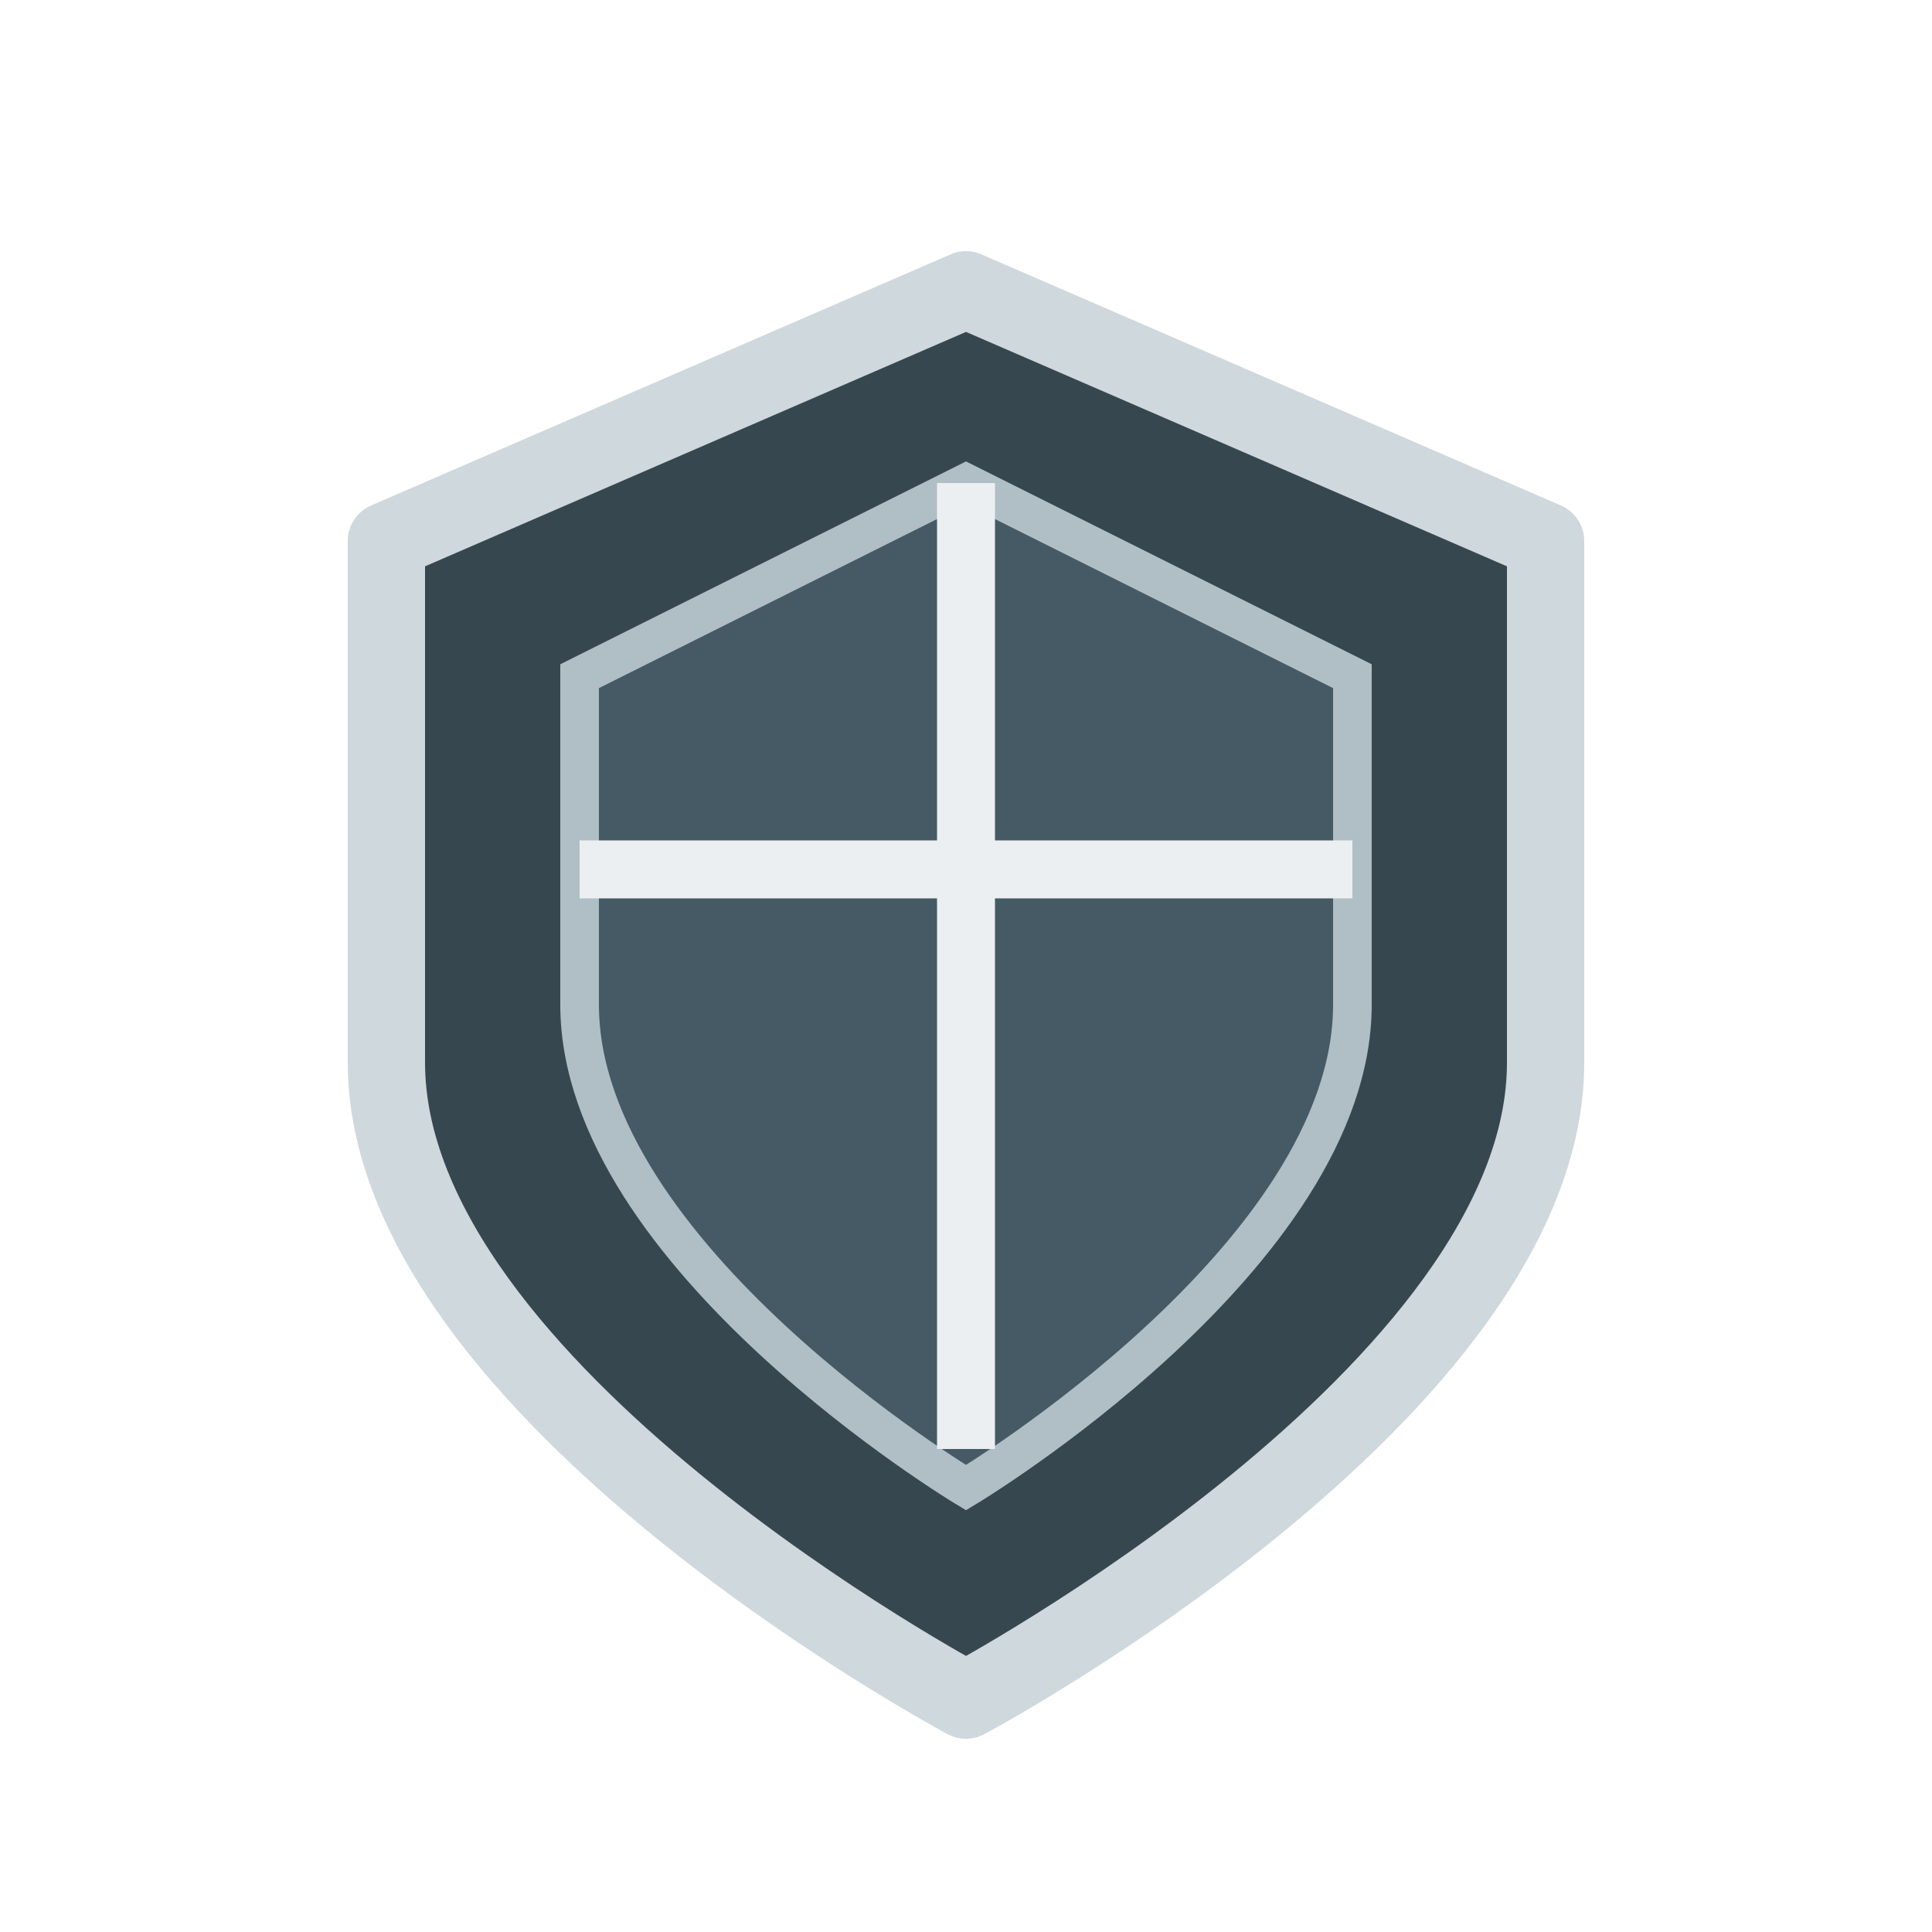
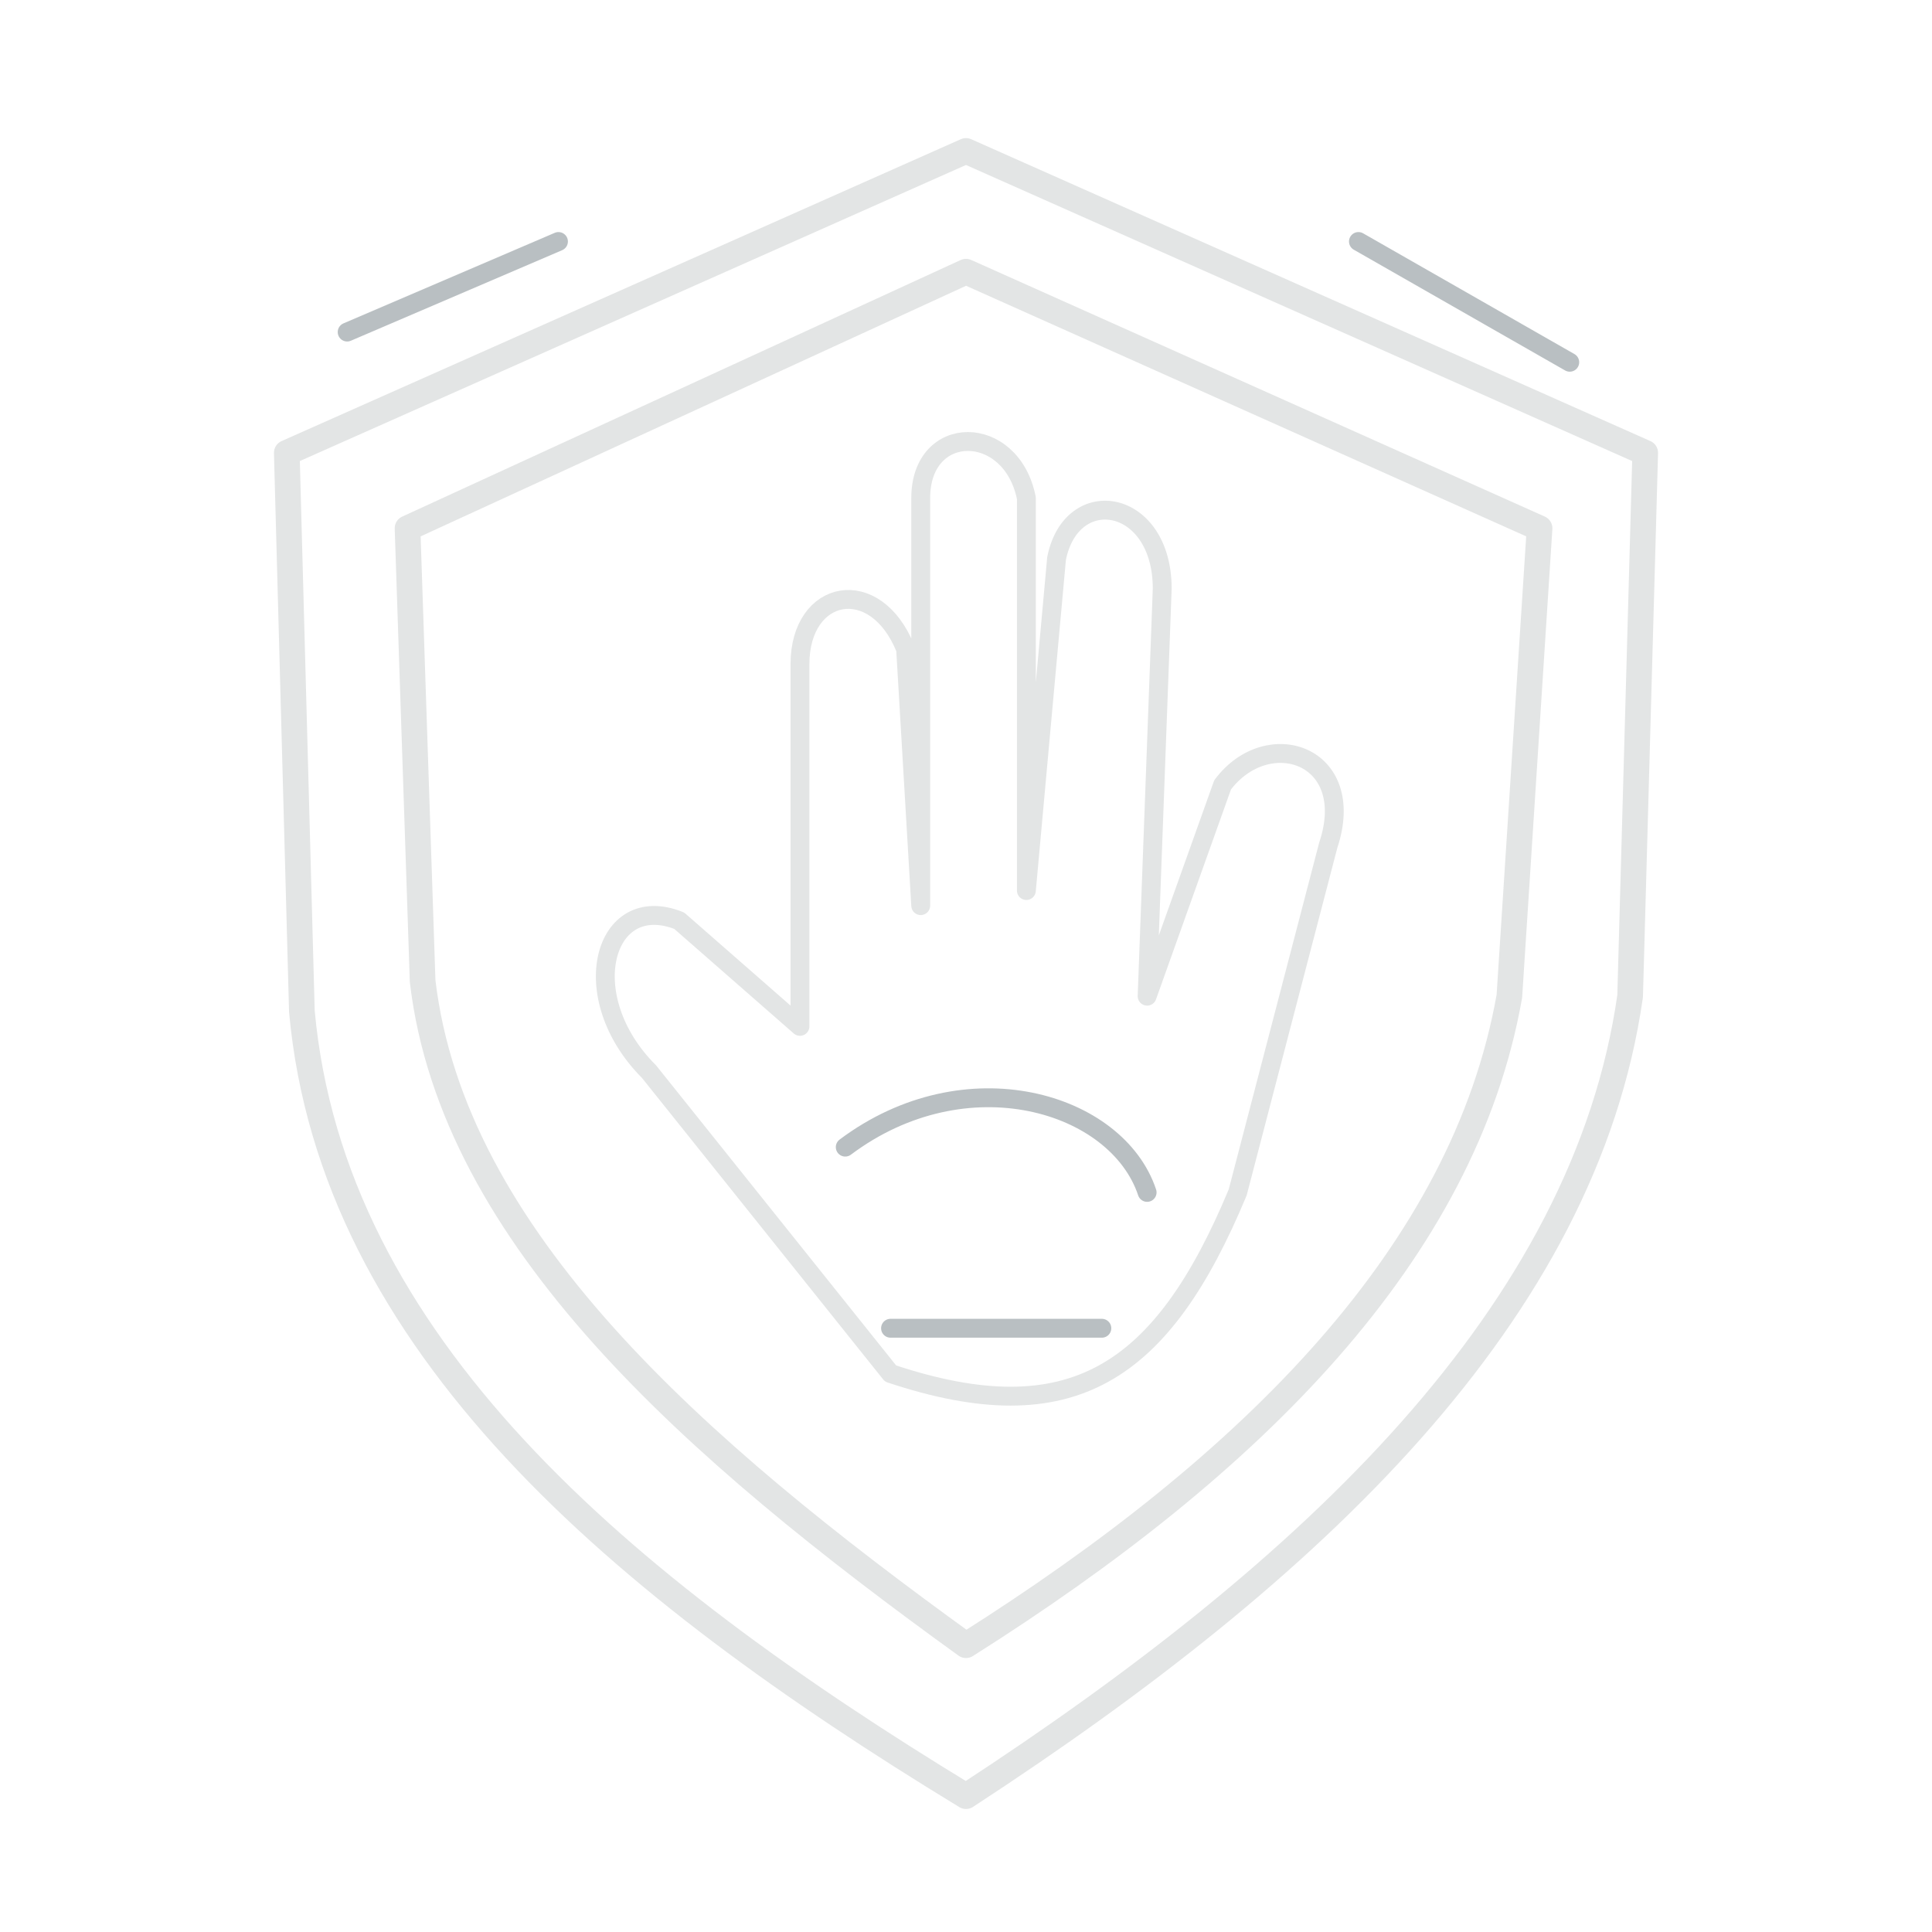
- <svg xmlns="http://www.w3.org/2000/svg" viewBox="0 0 100 100" fill="none">
-   <path d="M50 15 L80 28 V55 C80 72 50 88 50 88 C50 88 20 72 20 55 V28 Z" fill="#37474f" stroke="#cfd8dc" stroke-width="4" stroke-linejoin="round" />
-   <path d="M50 25 L70 35 V52 C70 65 50 77 50 77 C50 77 30 65 30 52 V35 Z" fill="#455a64" stroke="#b0bec5" stroke-width="2" />
-   <line x1="50" y1="25" x2="50" y2="75" stroke="#eceff1" stroke-width="3" />
-   <line x1="30" y1="45" x2="70" y2="45" stroke="#eceff1" stroke-width="3" />
+ <svg xmlns="http://www.w3.org/2000/svg" viewBox="0 0 128 128" fill="none" stroke-linecap="round" stroke-linejoin="round">
+   <path d="M64 10 L109 30 L108 66 C105 87 87 104 64 119 C41 105 22 89 20 67 L19 30 Z M64 18 L102 35 L100 66 C97 83 83 97 64 109 C46 96 30 82 28 65 L27 35 Z" stroke="#e3e5e5" stroke-width="1.7" />
+   <path d="M51 81 L43 71 C38 66 40 59 45 61 L53 68 L53 44 C53 39 58 38 60 43 L61 60 L61 33 C61 28 67 28 68 33 L68 59 L70 37 C71 32 77 33 77 39 L76 66 L81 52 C84 48 90 50 88 56 L82 79 C77 91 71 95 59 91 Z" stroke="#e3e5e5" stroke-width="1.25" />
+   <path d="M56 76 C64 70 74 73 76 79 M59 88 L73 88 M23 22 L37 16 M90 16 L104 24" stroke="#b9bfc2" stroke-width="1.25" />
</svg>
